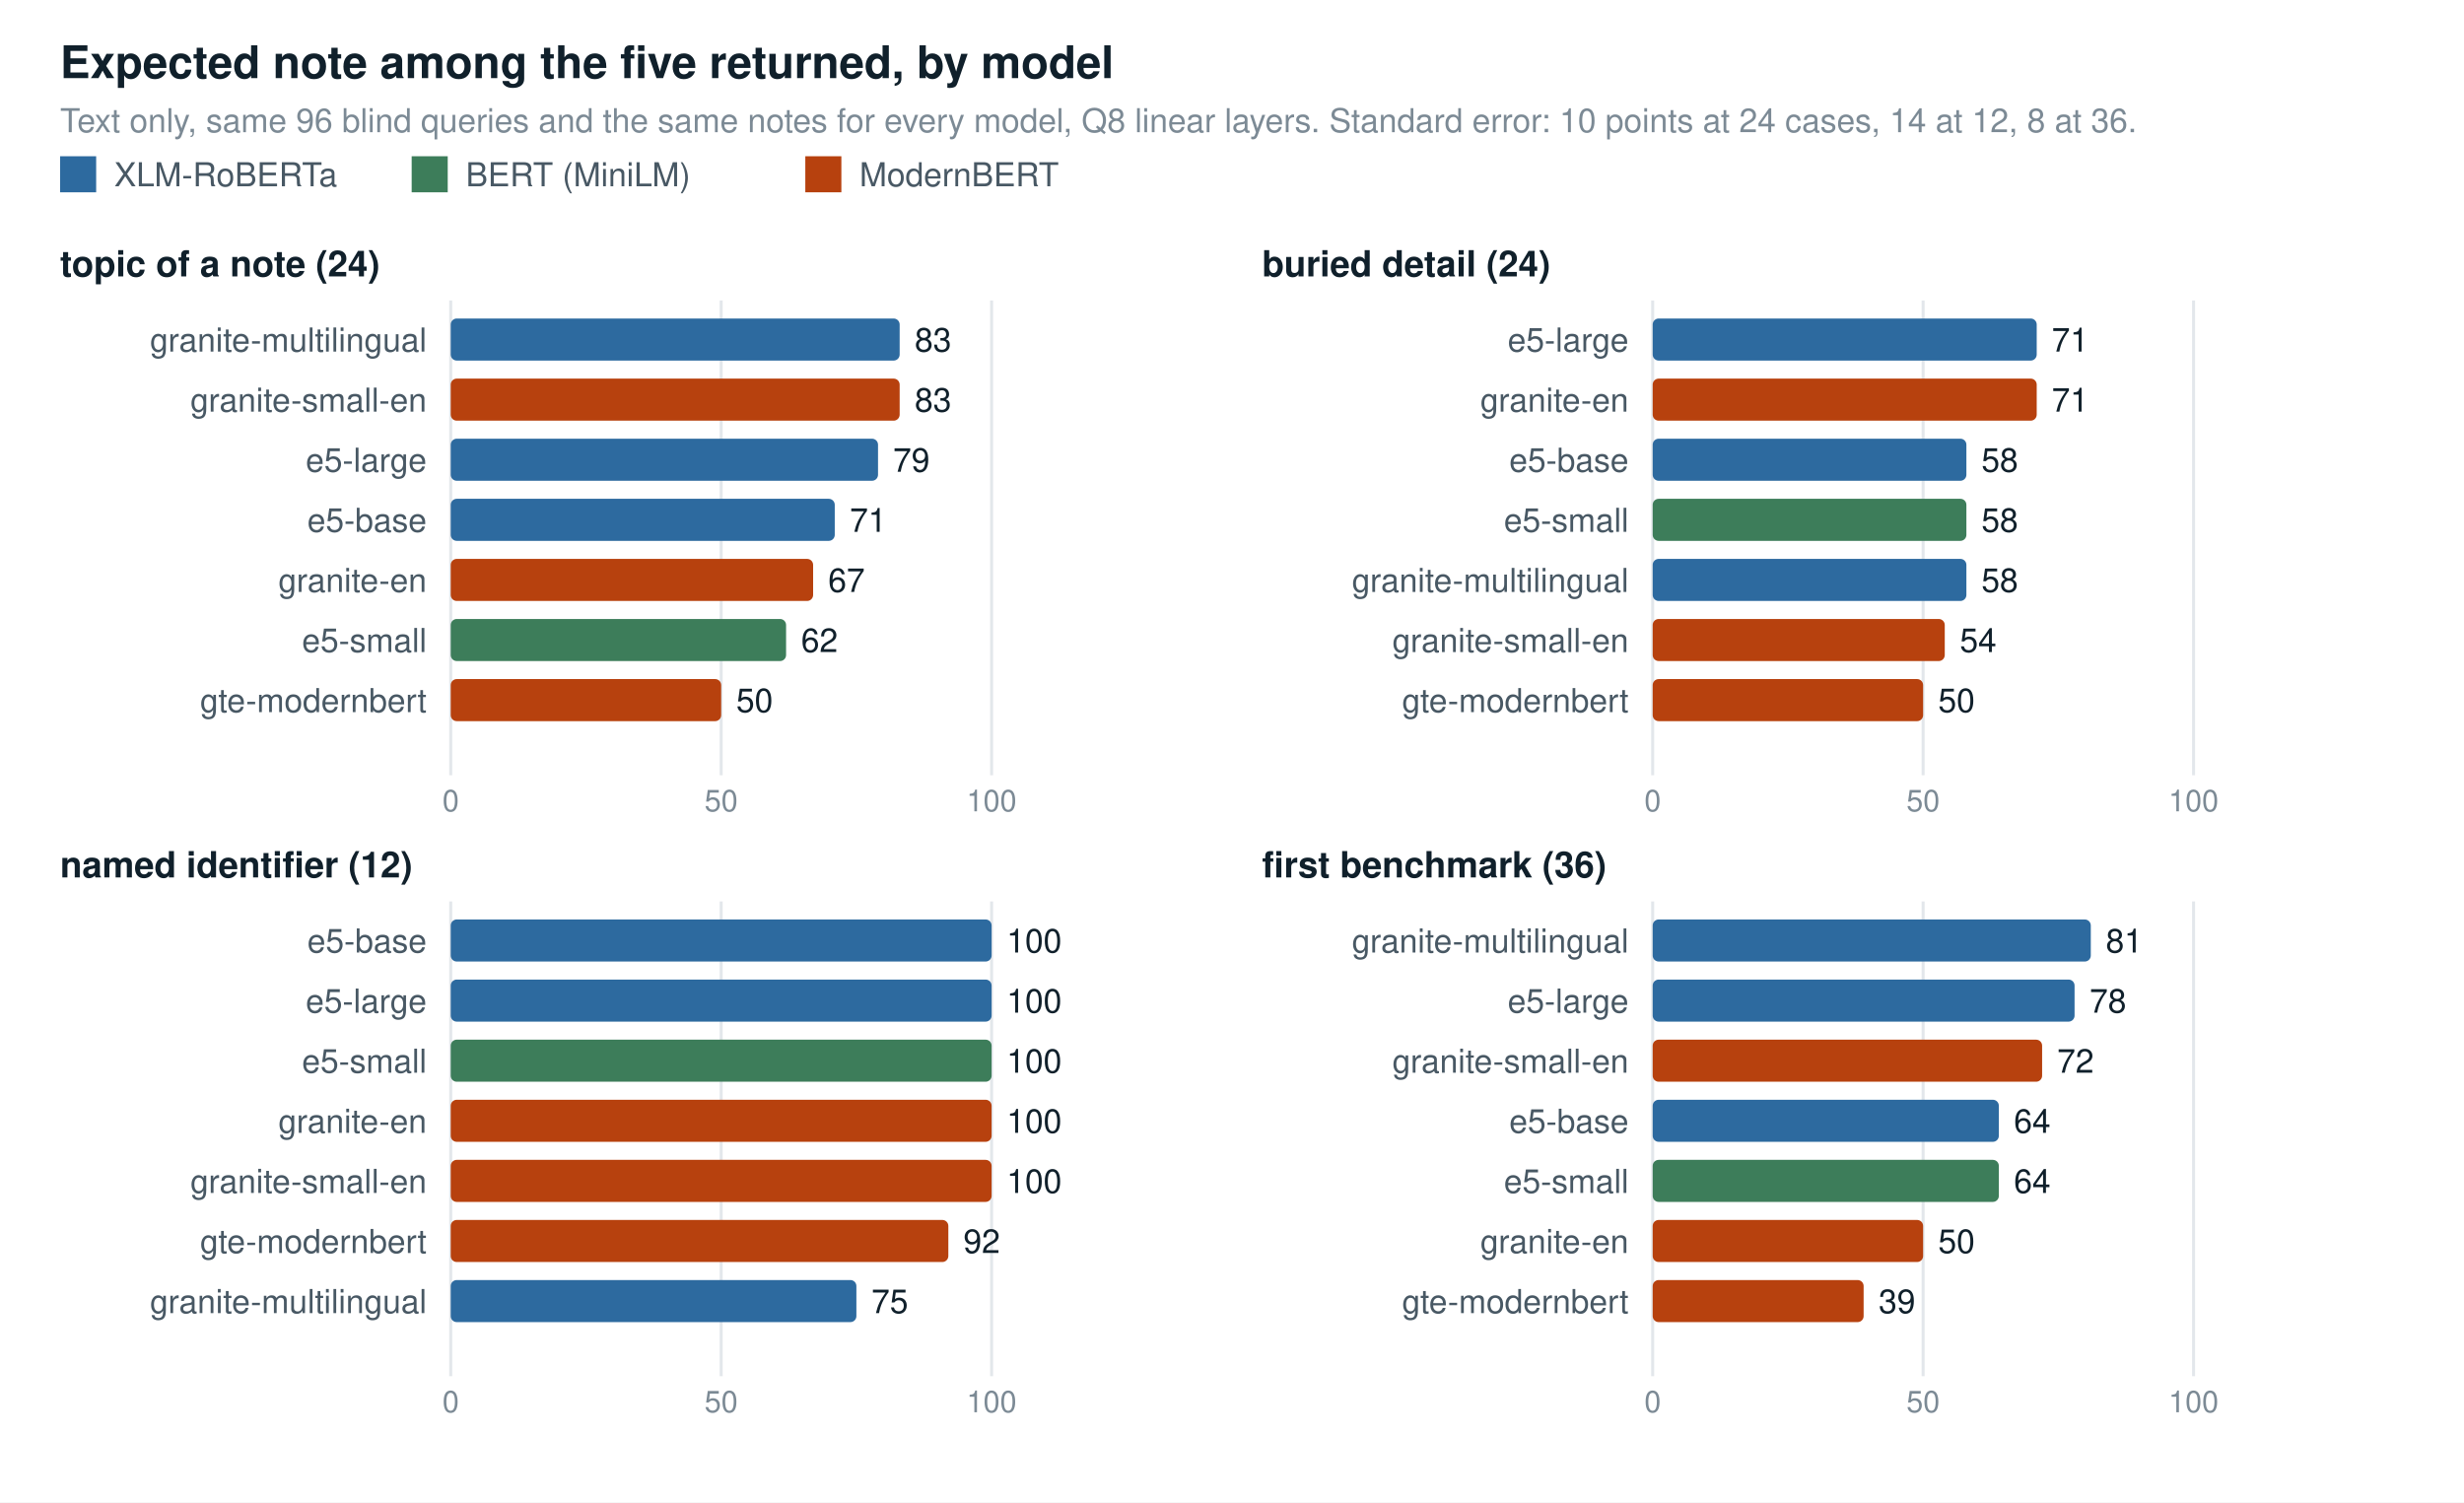
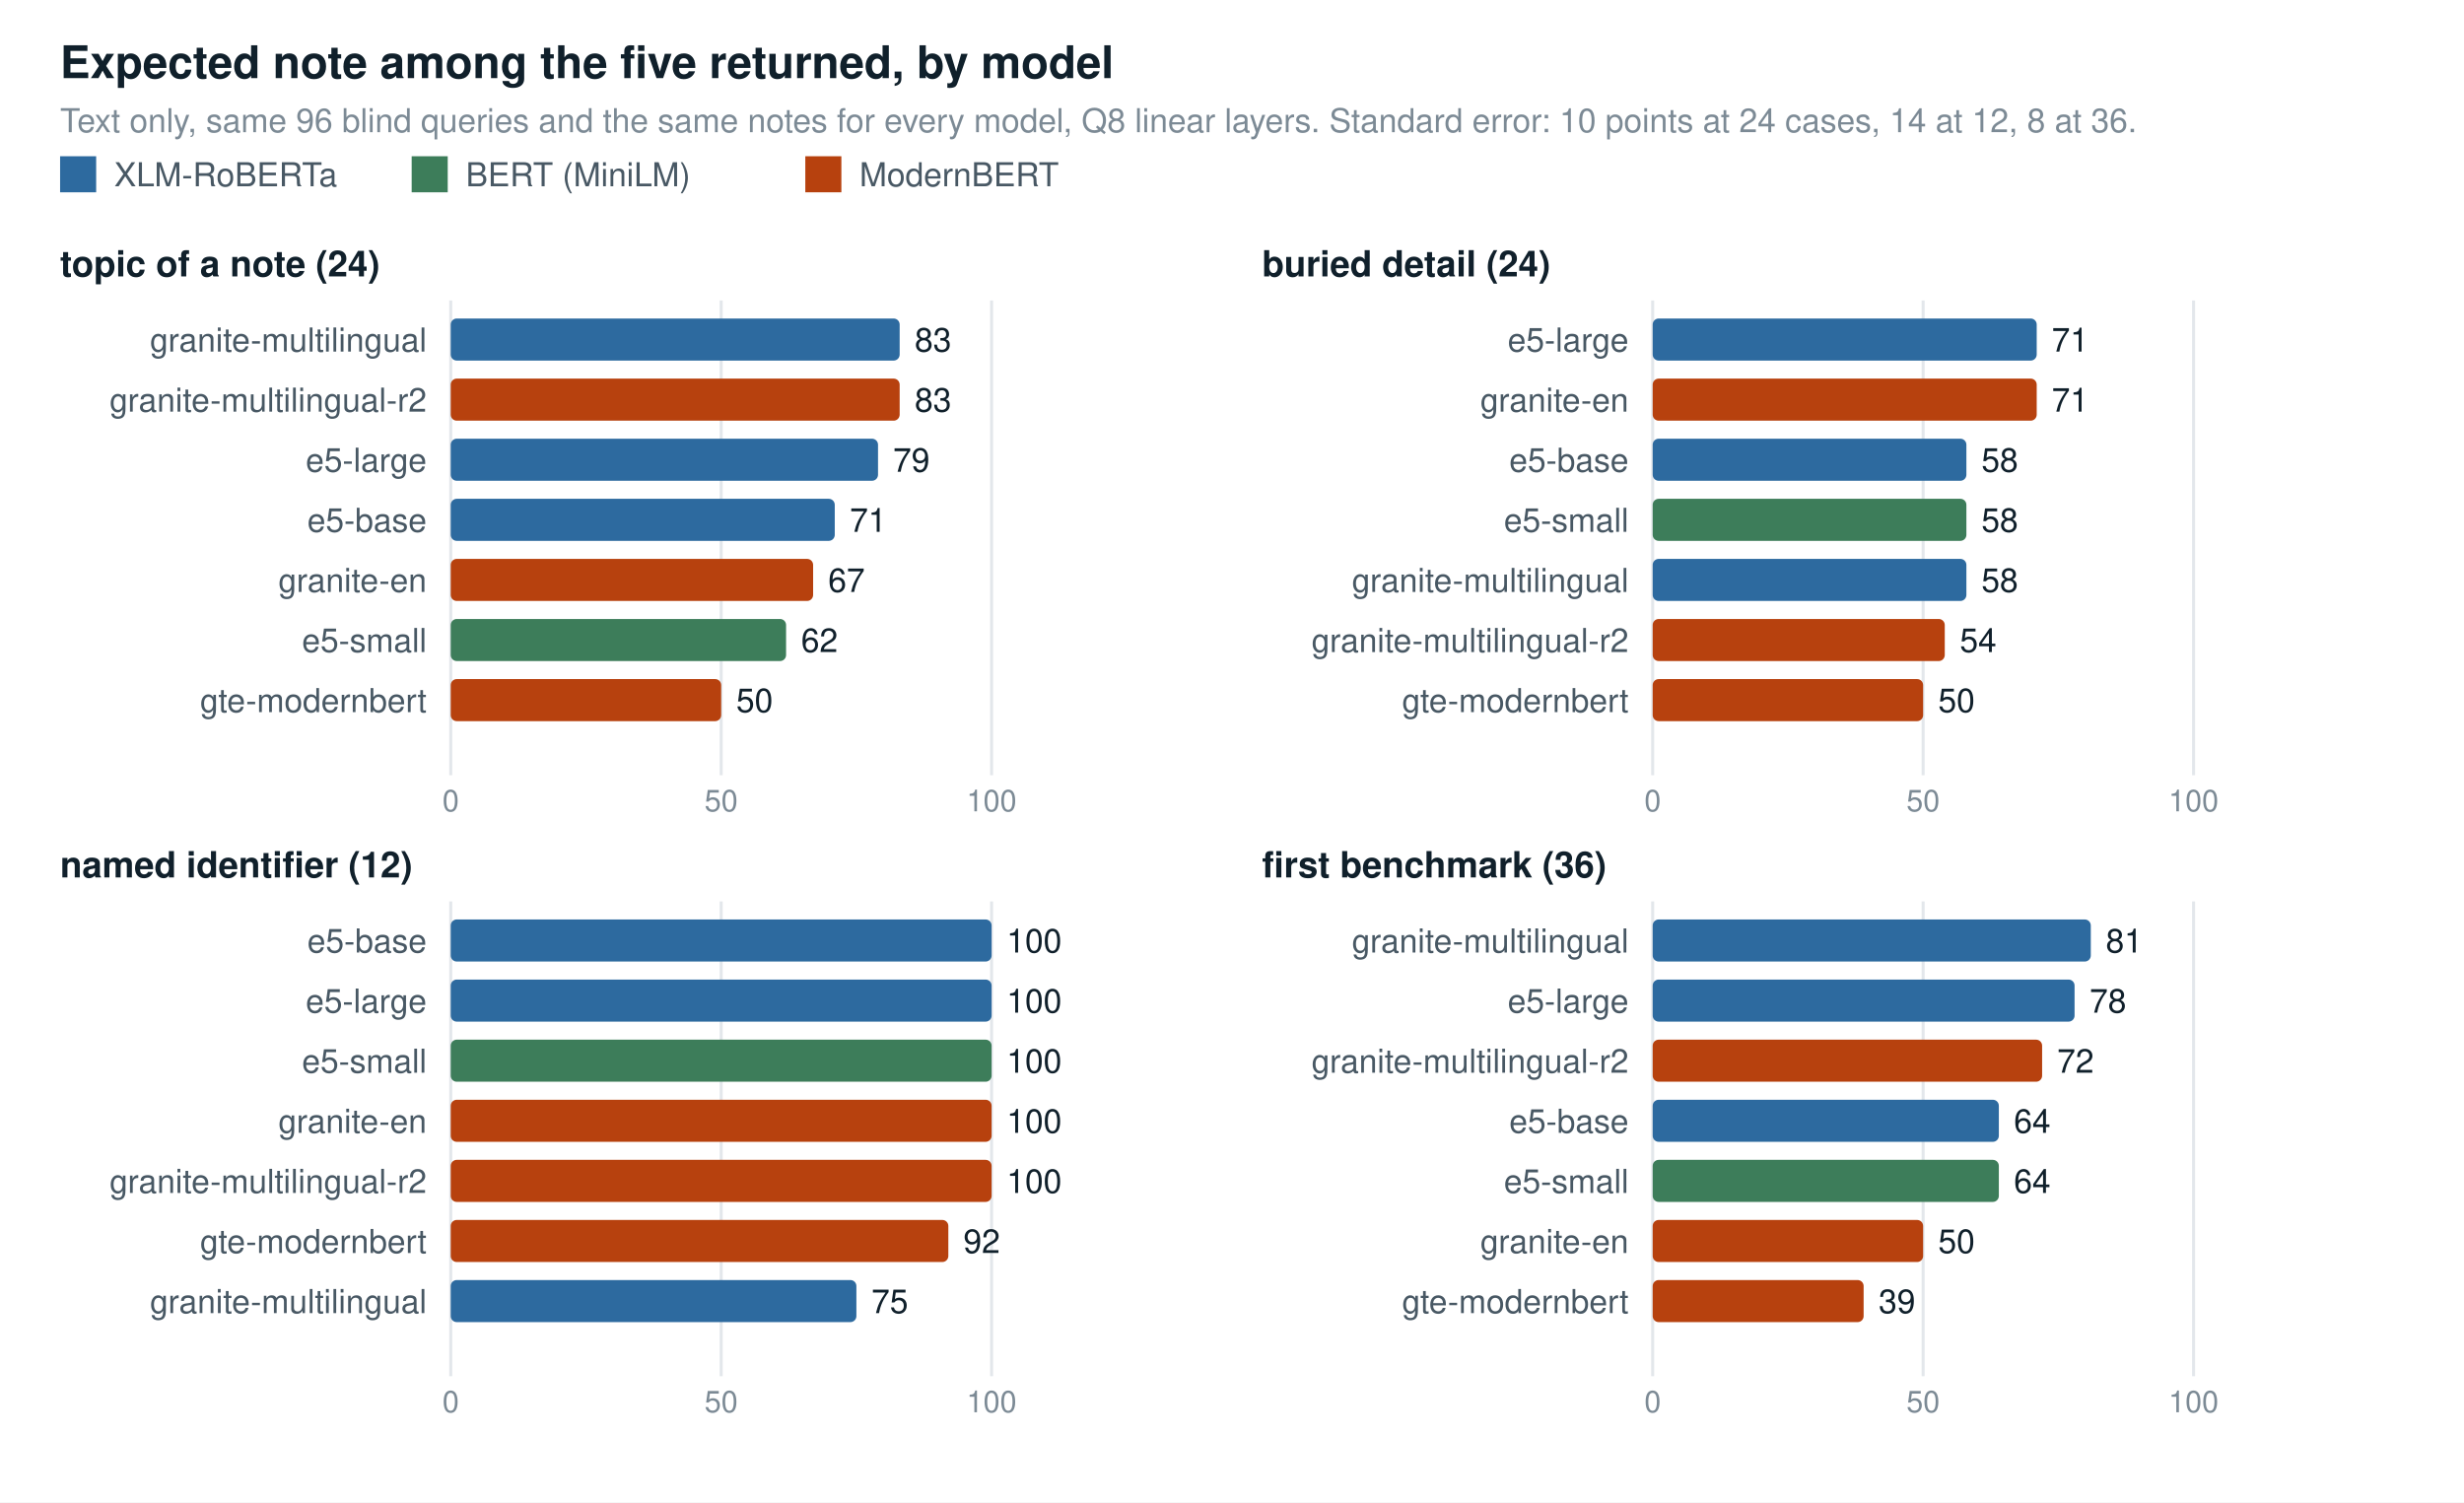
<svg xmlns="http://www.w3.org/2000/svg" width="820" height="500" viewBox="0 0 820 500" font-family="Helvetica, Arial, sans-serif" font-size="12">
  <rect width="820" height="500" fill="#ffffff" />
  <text x="20" y="26" font-size="15" font-weight="700" fill="#10202b">Expected note among the five returned, by model</text>
  <text x="20" y="44" font-size="11" fill="#7c8a95">Text only, same 96 blind queries and the same notes for every model, Q8 linear layers. Standard error: 10 points at 24 cases, 14 at 12, 8 at 36.</text>
  <rect x="20" y="52" width="12" height="12" fill="#2d6a9f" />
  <text x="38" y="62" font-size="11" fill="#485864">XLM-RoBERTa</text>
  <rect x="137" y="52" width="12" height="12" fill="#3d7d5a" />
  <text x="155" y="62" font-size="11" fill="#485864">BERT (MiniLM)</text>
  <rect x="268" y="52" width="12" height="12" fill="#b7410e" />
  <text x="286" y="62" font-size="11" fill="#485864">ModernBERT</text>
  <text x="20" y="92" font-weight="700" fill="#10202b">topic of a note (24)</text>
  <line x1="150" y1="100" x2="150" y2="258" stroke="#e3e7eb" />
  <text x="150" y="270" text-anchor="middle" fill="#7c8a95" font-size="10">0</text>
  <line x1="240" y1="100" x2="240" y2="258" stroke="#e3e7eb" />
  <text x="240" y="270" text-anchor="middle" fill="#7c8a95" font-size="10">50</text>
  <line x1="330" y1="100" x2="330" y2="258" stroke="#e3e7eb" />
  <text x="330" y="270" text-anchor="middle" fill="#7c8a95" font-size="10">100</text>
  <text x="142" y="117" text-anchor="end" fill="#485864" font-size="11">granite-multilingual</text>
  <rect x="150" y="106" width="149.4" height="14" rx="2" fill="#2d6a9f" />
  <text x="304.4" y="117" fill="#10202b" font-size="11">83</text>
-   <text x="142" y="137" text-anchor="end" fill="#485864" font-size="11">granite-small-en</text>
+   <text x="142" y="137" text-anchor="end" fill="#485864" font-size="11">granite-multilingual-r2</text>
  <rect x="150" y="126" width="149.4" height="14" rx="2" fill="#b7410e" />
  <text x="304.4" y="137" fill="#10202b" font-size="11">83</text>
  <text x="142" y="157" text-anchor="end" fill="#485864" font-size="11">e5-large</text>
  <rect x="150" y="146" width="142.2" height="14" rx="2" fill="#2d6a9f" />
  <text x="297.2" y="157" fill="#10202b" font-size="11">79</text>
  <text x="142" y="177" text-anchor="end" fill="#485864" font-size="11">e5-base</text>
  <rect x="150" y="166" width="127.8" height="14" rx="2" fill="#2d6a9f" />
  <text x="282.8" y="177" fill="#10202b" font-size="11">71</text>
  <text x="142" y="197" text-anchor="end" fill="#485864" font-size="11">granite-en</text>
  <rect x="150" y="186" width="120.6" height="14" rx="2" fill="#b7410e" />
  <text x="275.6" y="197" fill="#10202b" font-size="11">67</text>
  <text x="142" y="217" text-anchor="end" fill="#485864" font-size="11">e5-small</text>
  <rect x="150" y="206" width="111.6" height="14" rx="2" fill="#3d7d5a" />
  <text x="266.6" y="217" fill="#10202b" font-size="11">62</text>
  <text x="142" y="237" text-anchor="end" fill="#485864" font-size="11">gte-modernbert</text>
  <rect x="150" y="226" width="90" height="14" rx="2" fill="#b7410e" />
  <text x="245" y="237" fill="#10202b" font-size="11">50</text>
  <text x="420" y="92" font-weight="700" fill="#10202b">buried detail (24)</text>
  <line x1="550" y1="100" x2="550" y2="258" stroke="#e3e7eb" />
  <text x="550" y="270" text-anchor="middle" fill="#7c8a95" font-size="10">0</text>
  <line x1="640" y1="100" x2="640" y2="258" stroke="#e3e7eb" />
  <text x="640" y="270" text-anchor="middle" fill="#7c8a95" font-size="10">50</text>
  <line x1="730" y1="100" x2="730" y2="258" stroke="#e3e7eb" />
  <text x="730" y="270" text-anchor="middle" fill="#7c8a95" font-size="10">100</text>
  <text x="542" y="117" text-anchor="end" fill="#485864" font-size="11">e5-large</text>
  <rect x="550" y="106" width="127.8" height="14" rx="2" fill="#2d6a9f" />
  <text x="682.8" y="117" fill="#10202b" font-size="11">71</text>
  <text x="542" y="137" text-anchor="end" fill="#485864" font-size="11">granite-en</text>
  <rect x="550" y="126" width="127.8" height="14" rx="2" fill="#b7410e" />
  <text x="682.8" y="137" fill="#10202b" font-size="11">71</text>
  <text x="542" y="157" text-anchor="end" fill="#485864" font-size="11">e5-base</text>
  <rect x="550" y="146" width="104.4" height="14" rx="2" fill="#2d6a9f" />
  <text x="659.4" y="157" fill="#10202b" font-size="11">58</text>
  <text x="542" y="177" text-anchor="end" fill="#485864" font-size="11">e5-small</text>
  <rect x="550" y="166" width="104.4" height="14" rx="2" fill="#3d7d5a" />
  <text x="659.4" y="177" fill="#10202b" font-size="11">58</text>
  <text x="542" y="197" text-anchor="end" fill="#485864" font-size="11">granite-multilingual</text>
  <rect x="550" y="186" width="104.4" height="14" rx="2" fill="#2d6a9f" />
  <text x="659.4" y="197" fill="#10202b" font-size="11">58</text>
-   <text x="542" y="217" text-anchor="end" fill="#485864" font-size="11">granite-small-en</text>
+   <text x="542" y="217" text-anchor="end" fill="#485864" font-size="11">granite-multilingual-r2</text>
  <rect x="550" y="206" width="97.2" height="14" rx="2" fill="#b7410e" />
  <text x="652.2" y="217" fill="#10202b" font-size="11">54</text>
  <text x="542" y="237" text-anchor="end" fill="#485864" font-size="11">gte-modernbert</text>
  <rect x="550" y="226" width="90" height="14" rx="2" fill="#b7410e" />
  <text x="645" y="237" fill="#10202b" font-size="11">50</text>
  <text x="20" y="292" font-weight="700" fill="#10202b">named identifier (12)</text>
  <line x1="150" y1="300" x2="150" y2="458" stroke="#e3e7eb" />
  <text x="150" y="470" text-anchor="middle" fill="#7c8a95" font-size="10">0</text>
  <line x1="240" y1="300" x2="240" y2="458" stroke="#e3e7eb" />
  <text x="240" y="470" text-anchor="middle" fill="#7c8a95" font-size="10">50</text>
  <line x1="330" y1="300" x2="330" y2="458" stroke="#e3e7eb" />
  <text x="330" y="470" text-anchor="middle" fill="#7c8a95" font-size="10">100</text>
  <text x="142" y="317" text-anchor="end" fill="#485864" font-size="11">e5-base</text>
  <rect x="150" y="306" width="180" height="14" rx="2" fill="#2d6a9f" />
  <text x="335" y="317" fill="#10202b" font-size="11">100</text>
  <text x="142" y="337" text-anchor="end" fill="#485864" font-size="11">e5-large</text>
  <rect x="150" y="326" width="180" height="14" rx="2" fill="#2d6a9f" />
  <text x="335" y="337" fill="#10202b" font-size="11">100</text>
  <text x="142" y="357" text-anchor="end" fill="#485864" font-size="11">e5-small</text>
  <rect x="150" y="346" width="180" height="14" rx="2" fill="#3d7d5a" />
  <text x="335" y="357" fill="#10202b" font-size="11">100</text>
  <text x="142" y="377" text-anchor="end" fill="#485864" font-size="11">granite-en</text>
  <rect x="150" y="366" width="180" height="14" rx="2" fill="#b7410e" />
  <text x="335" y="377" fill="#10202b" font-size="11">100</text>
-   <text x="142" y="397" text-anchor="end" fill="#485864" font-size="11">granite-small-en</text>
+   <text x="142" y="397" text-anchor="end" fill="#485864" font-size="11">granite-multilingual-r2</text>
  <rect x="150" y="386" width="180" height="14" rx="2" fill="#b7410e" />
  <text x="335" y="397" fill="#10202b" font-size="11">100</text>
  <text x="142" y="417" text-anchor="end" fill="#485864" font-size="11">gte-modernbert</text>
  <rect x="150" y="406" width="165.6" height="14" rx="2" fill="#b7410e" />
  <text x="320.6" y="417" fill="#10202b" font-size="11">92</text>
  <text x="142" y="437" text-anchor="end" fill="#485864" font-size="11">granite-multilingual</text>
  <rect x="150" y="426" width="135" height="14" rx="2" fill="#2d6a9f" />
  <text x="290" y="437" fill="#10202b" font-size="11">75</text>
  <text x="420" y="292" font-weight="700" fill="#10202b">first benchmark (36)</text>
  <line x1="550" y1="300" x2="550" y2="458" stroke="#e3e7eb" />
  <text x="550" y="470" text-anchor="middle" fill="#7c8a95" font-size="10">0</text>
  <line x1="640" y1="300" x2="640" y2="458" stroke="#e3e7eb" />
  <text x="640" y="470" text-anchor="middle" fill="#7c8a95" font-size="10">50</text>
  <line x1="730" y1="300" x2="730" y2="458" stroke="#e3e7eb" />
  <text x="730" y="470" text-anchor="middle" fill="#7c8a95" font-size="10">100</text>
  <text x="542" y="317" text-anchor="end" fill="#485864" font-size="11">granite-multilingual</text>
  <rect x="550" y="306" width="145.8" height="14" rx="2" fill="#2d6a9f" />
  <text x="700.8" y="317" fill="#10202b" font-size="11">81</text>
  <text x="542" y="337" text-anchor="end" fill="#485864" font-size="11">e5-large</text>
  <rect x="550" y="326" width="140.4" height="14" rx="2" fill="#2d6a9f" />
  <text x="695.4" y="337" fill="#10202b" font-size="11">78</text>
-   <text x="542" y="357" text-anchor="end" fill="#485864" font-size="11">granite-small-en</text>
+   <text x="542" y="357" text-anchor="end" fill="#485864" font-size="11">granite-multilingual-r2</text>
  <rect x="550" y="346" width="129.6" height="14" rx="2" fill="#b7410e" />
  <text x="684.6" y="357" fill="#10202b" font-size="11">72</text>
  <text x="542" y="377" text-anchor="end" fill="#485864" font-size="11">e5-base</text>
  <rect x="550" y="366" width="115.2" height="14" rx="2" fill="#2d6a9f" />
  <text x="670.2" y="377" fill="#10202b" font-size="11">64</text>
  <text x="542" y="397" text-anchor="end" fill="#485864" font-size="11">e5-small</text>
  <rect x="550" y="386" width="115.2" height="14" rx="2" fill="#3d7d5a" />
  <text x="670.2" y="397" fill="#10202b" font-size="11">64</text>
  <text x="542" y="417" text-anchor="end" fill="#485864" font-size="11">granite-en</text>
  <rect x="550" y="406" width="90" height="14" rx="2" fill="#b7410e" />
  <text x="645" y="417" fill="#10202b" font-size="11">50</text>
  <text x="542" y="437" text-anchor="end" fill="#485864" font-size="11">gte-modernbert</text>
  <rect x="550" y="426" width="70.2" height="14" rx="2" fill="#b7410e" />
  <text x="625.2" y="437" fill="#10202b" font-size="11">39</text>
</svg>
